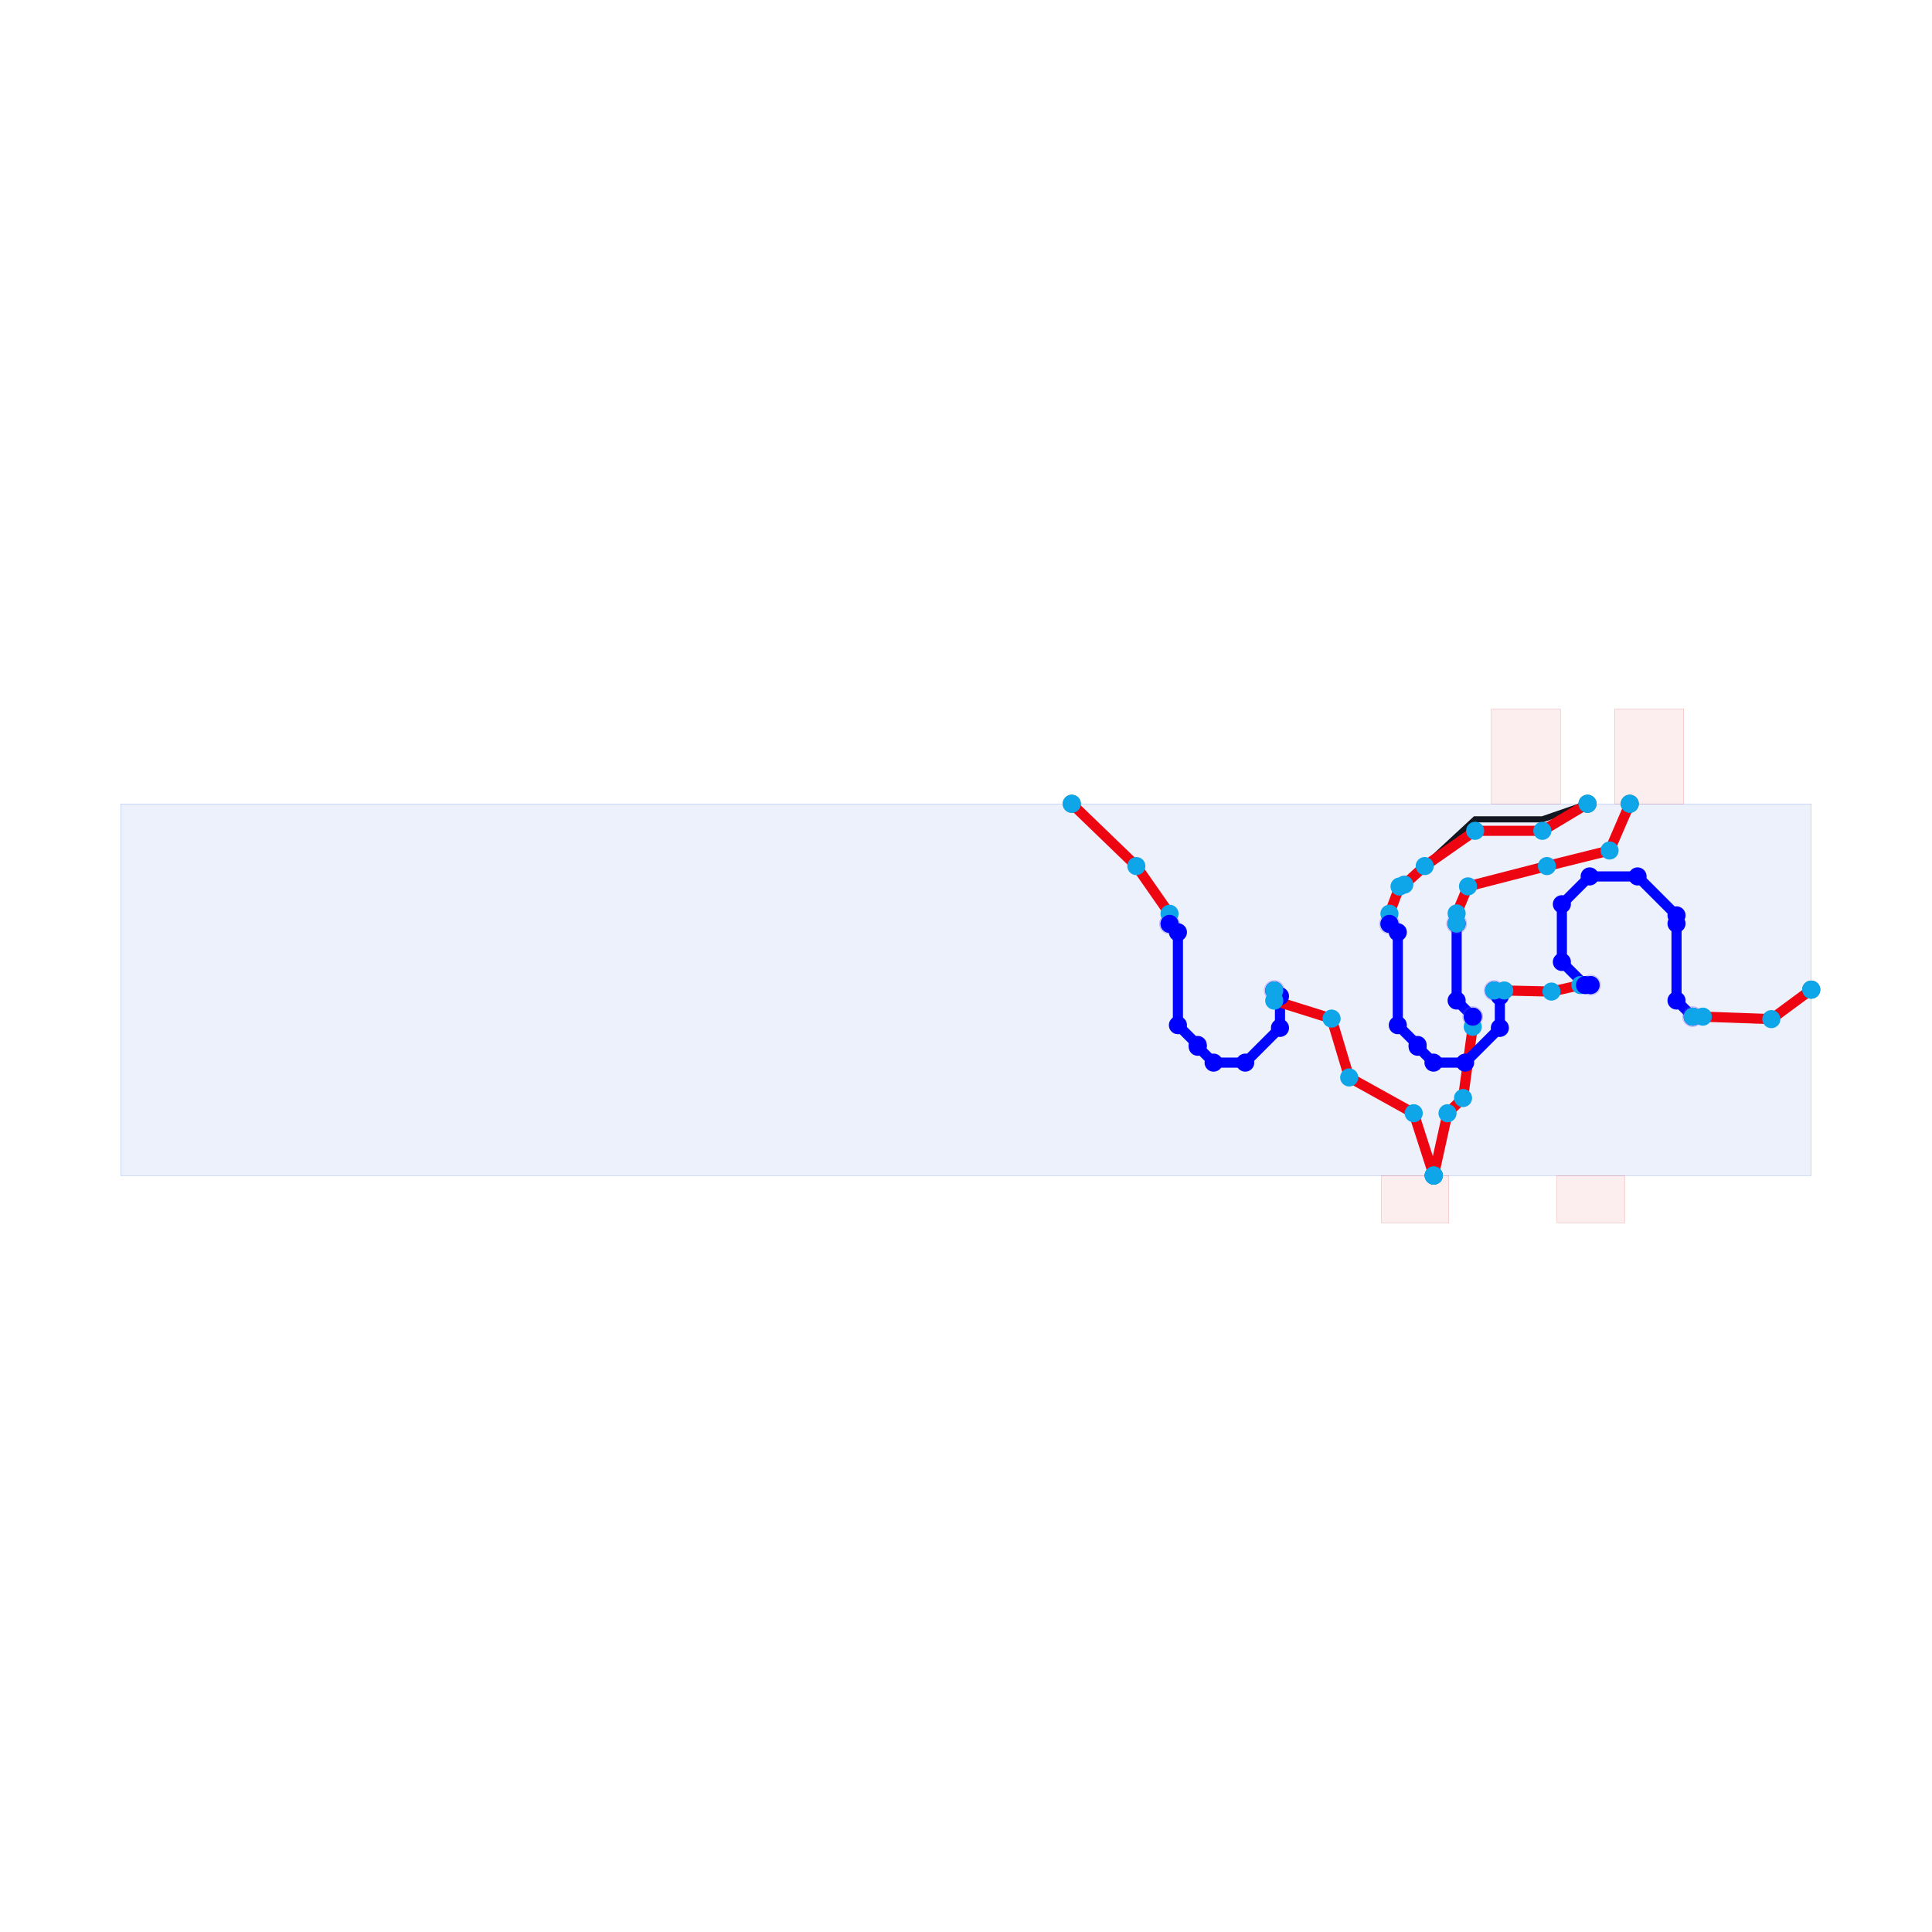
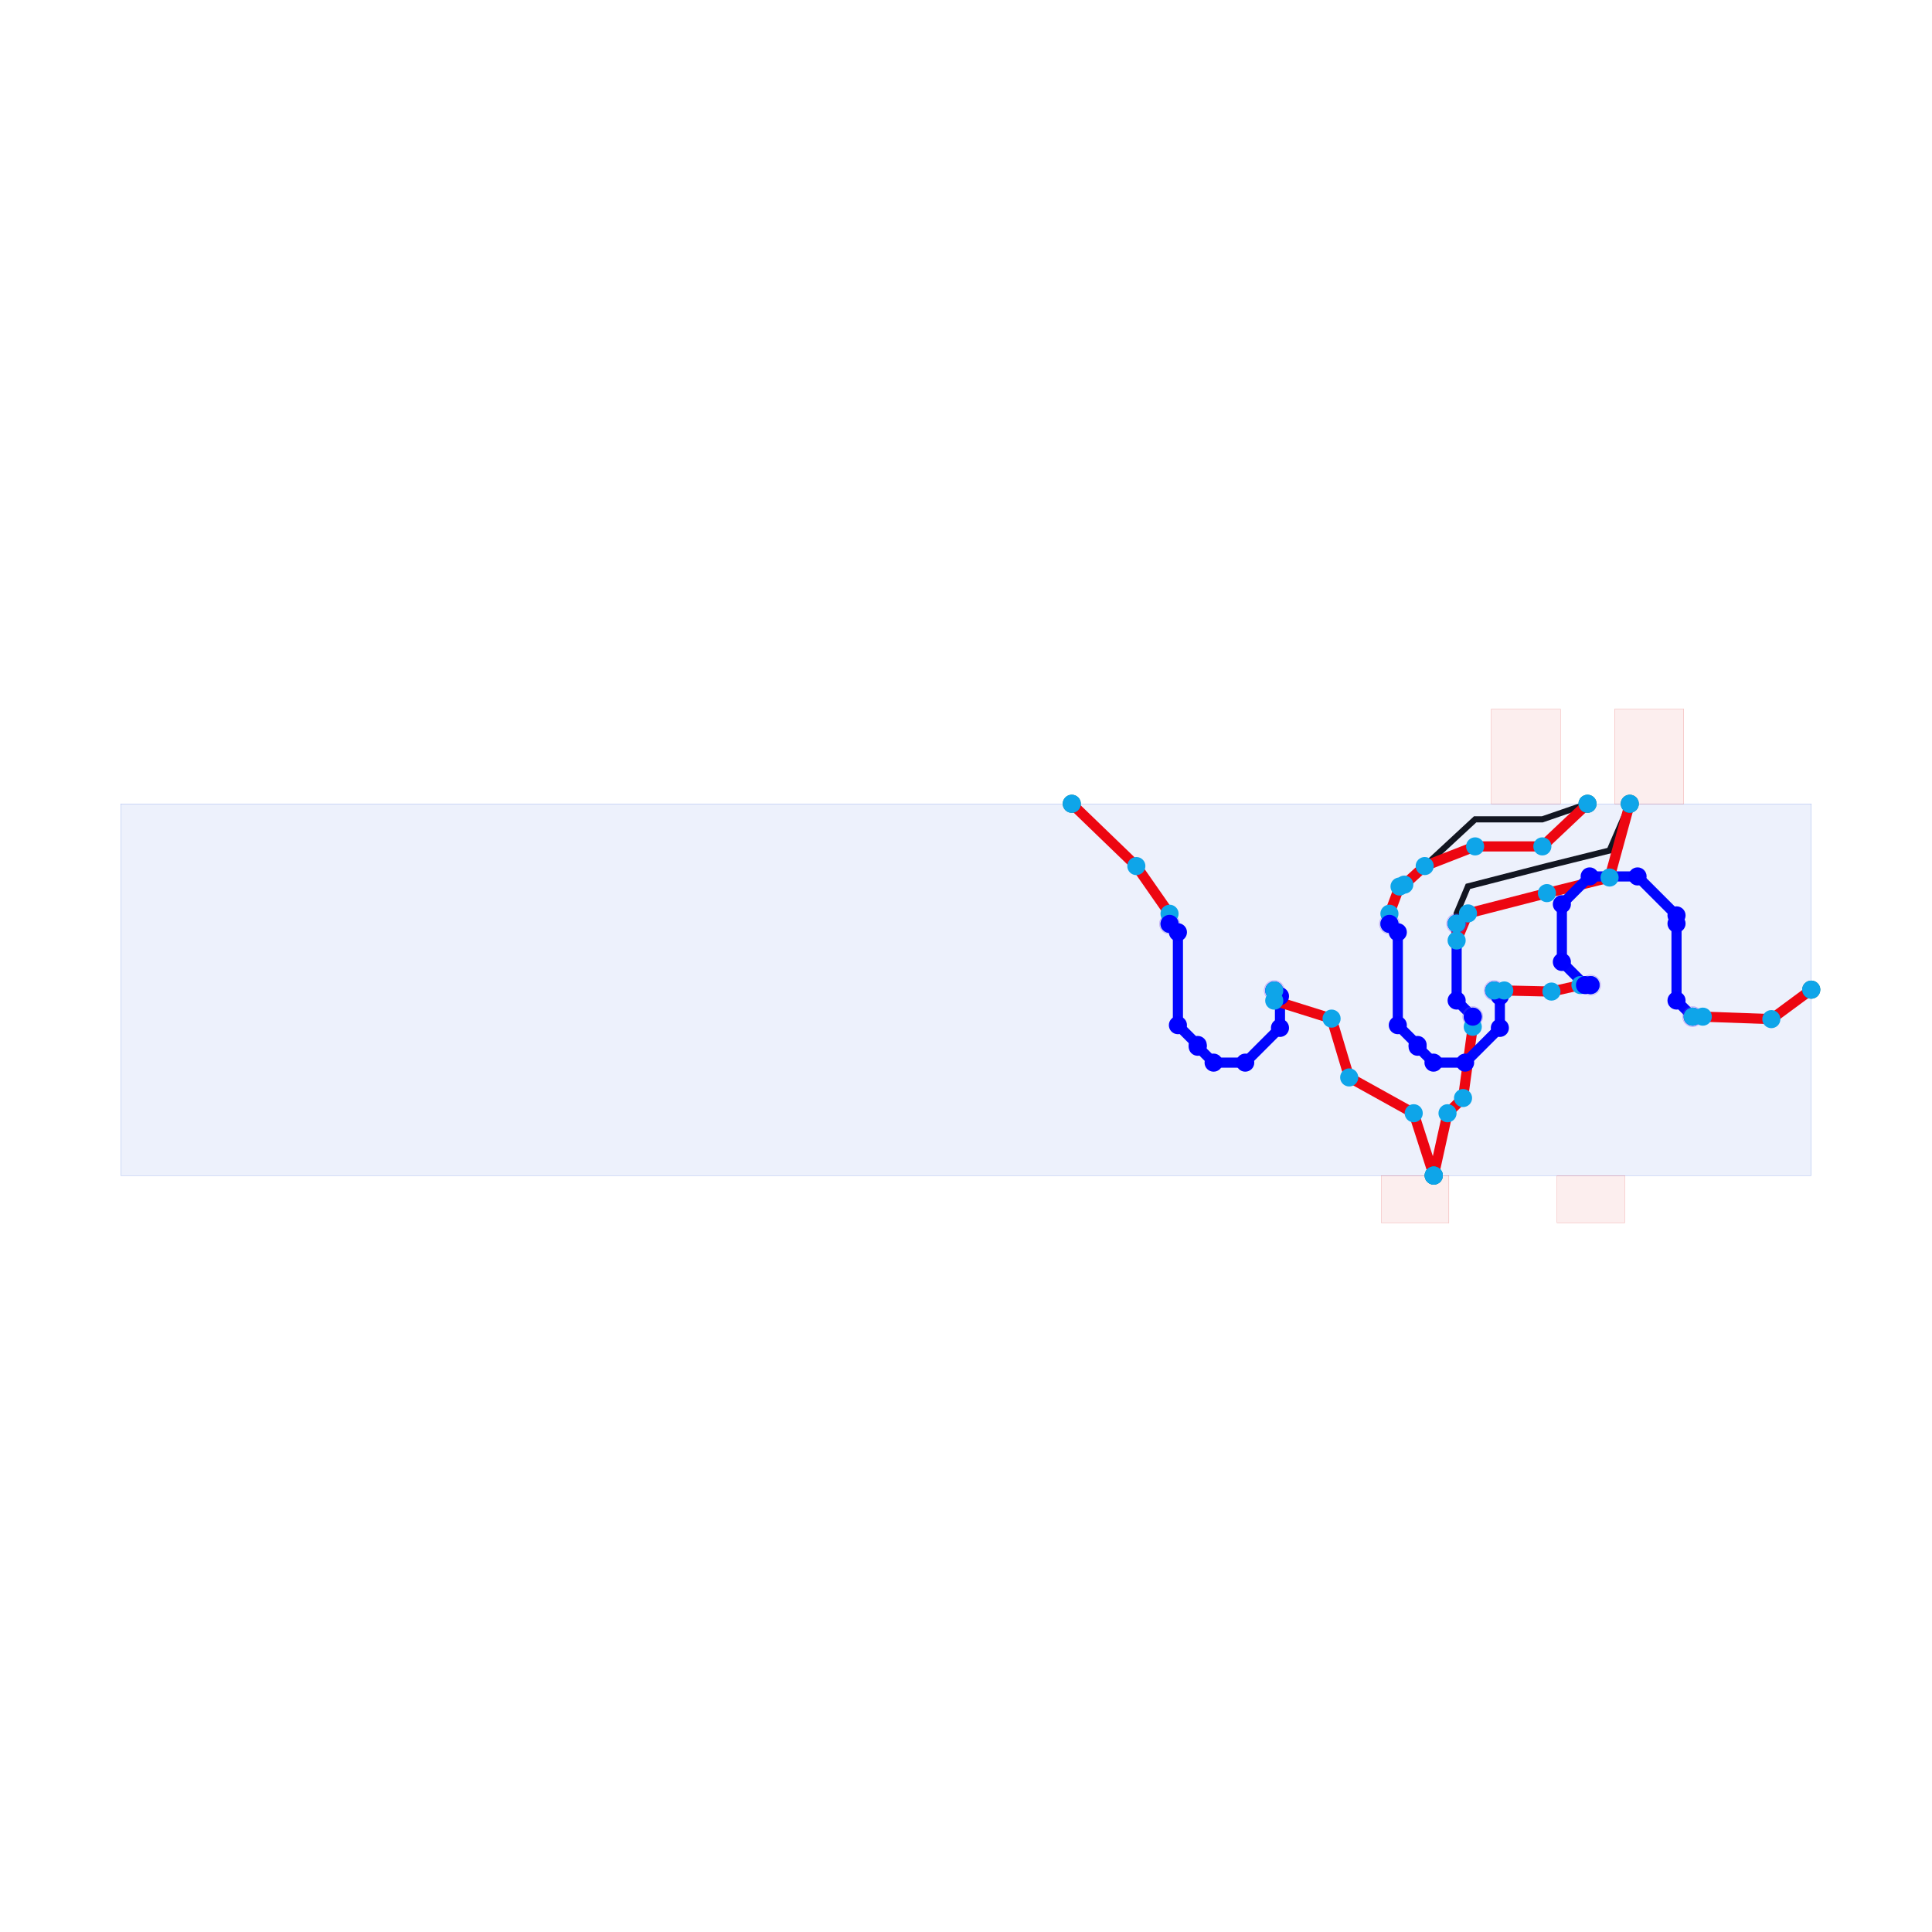
<svg xmlns="http://www.w3.org/2000/svg" width="640" height="640" viewBox="0 0 640 640">
  <rect width="100%" height="100%" fill="white" />
  <g>
    <polyline data-points="-8.879999999999999,-0.6999999999999993 -7.924901772727273,-1.621615999999999 -7.433696000000001,-2.3268299999999993 -7.433696000000001,-2.476829999999999" data-type="line" data-label="original:source_net_3_mst2" points="355.042,266.261 376.428,286.897 387.426,302.688 387.426,306.047" fill="none" stroke="#111111" stroke-width="2.015" />
  </g>
  <g>
    <polyline data-points="-7.433696000000001,-2.476829999999999 -7.433696000000001,-2.476829999999999 -7.3098410000000005,-2.6006849999999995 -7.3098410000000005,-3.9754009999999993 -7.016725000000001,-4.268516999999999 -7.016725000000001,-4.2946979999999995 -6.781825,-4.529597999999999 -6.313949000000001,-4.529597999999999 -5.799901000000001,-4.015549999999999 -5.799901000000001,-3.5469049999999993 -5.884591,-3.462214999999999" data-type="line" data-label="original:source_net_3_mst2" points="387.426,306.047 387.426,306.047 390.199,308.82 390.199,339.601 396.763,346.164 396.763,346.751 402.022,352.01 412.499,352.01 424.009,340.5 424.009,330.007 422.112,328.11" fill="none" stroke="#111111" stroke-width="2.015" />
  </g>
  <g>
    <polyline data-points="-5.884591,-3.462214999999999 -5.884591,-3.462214999999999 -5.884591,-3.612214999999999 -5.036552500000001,-3.878383999999999 -4.7757527500000005,-4.748496599999999 -3.821291113636364,-5.278383999999999 -3.525,-6.199999999999999" data-type="line" data-label="original:source_net_3_mst2" points="422.112,328.11 422.112,328.11 422.112,331.469 441.101,337.429 446.94,356.912 468.312,368.776 474.946,389.412" fill="none" stroke="#111111" stroke-width="2.015" />
  </g>
  <g>
    <polyline data-points="-3.525,-6.199999999999999 -3.3210709467650634,-5.278383999999999 -3.0916698750000013,-5.05343775 -2.947796000000001,-3.9994499999999995 -2.947796000000001,-3.849449999999999" data-type="line" data-label="original:source_net_1_mst0" points="474.946,389.412 479.512,368.776 484.649,363.74 487.87,340.14 487.87,336.781" fill="none" stroke="#111111" stroke-width="2.015" />
  </g>
  <g>
    <polyline data-points="-2.947796000000001,-3.849449999999999 -2.947796000000001,-3.849449999999999 -3.186370000000001,-3.6108759999999993 -3.186370000000001,-2.4724619999999993" data-type="line" data-label="original:source_net_1_mst0" points="487.87,336.781 487.87,336.781 482.528,331.439 482.528,305.949" fill="none" stroke="#111111" stroke-width="2.015" />
  </g>
  <g>
    <polyline data-points="-3.186370000000001,-2.4724619999999993 -3.186370000000001,-2.4724619999999993 -3.186370000000001,-2.3224619999999994 -3.0184467349088733,-1.9220379999999992 -1.85081465909091,-1.621615999999999 -0.9236363636363647,-1.391211999999999 -0.6250000000000001,-0.6999999999999993" data-type="line" data-label="original:source_net_1_mst0" points="482.528,305.949 482.528,305.949 482.528,302.59 486.288,293.624 512.433,286.897 533.193,281.738 539.88,266.261" fill="none" stroke="#111111" stroke-width="2.015" />
  </g>
  <g>
    <polyline data-points="-1.25,-0.6999999999999993 -1.9181818181818189,-0.9304039999999992 -2.912727272727273,-0.9304039999999992 -3.658635863636364,-1.621615999999999 -3.9607158262688764,-1.8963044999999994 -4.031048063692449,-1.9242224999999993 -4.1805910000000015,-2.3268299999999993 -4.1805910000000015,-2.476829999999999" data-type="line" data-label="original:source_net_0_mst2" points="525.886,266.261 510.924,271.42 488.655,271.42 471.954,286.897 465.19,293.048 463.615,293.673 460.267,302.688 460.267,306.047" fill="none" stroke="#111111" stroke-width="2.015" />
  </g>
  <g>
    <polyline data-points="-4.1805910000000015,-2.476829999999999 -4.1805910000000015,-2.476829999999999 -4.056736000000001,-2.6006849999999995 -4.056736000000001,-3.9754009999999993 -3.763620000000001,-4.268516999999999 -3.763620000000001,-4.2946979999999995 -3.528720000000001,-4.529597999999999 -3.0608440000000012,-4.529597999999999 -2.546796000000001,-4.015549999999999 -2.546796000000001,-3.5469049999999993 -2.631486000000001,-3.462214999999999" data-type="line" data-label="original:source_net_0_mst2" points="460.267,306.047 460.267,306.047 463.04,308.82 463.04,339.601 469.603,346.164 469.603,346.751 474.863,352.01 485.339,352.01 496.849,340.5 496.849,330.007 494.953,328.11" fill="none" stroke="#111111" stroke-width="2.015" />
  </g>
  <g>
    <polyline data-points="-2.631486000000001,-3.462214999999999 -2.631486000000001,-3.462214999999999 -2.481486000000001,-3.462214999999999 -1.783447500000001,-3.4783839999999993 -1.3546310000000001,-3.382293999999999 -1.2046310000000002,-3.3822939999999995" data-type="line" data-label="original:source_net_0_mst2" points="494.953,328.11 494.953,328.11 498.311,328.11 513.941,328.472 523.543,326.321 526.902,326.321" fill="none" stroke="#111111" stroke-width="2.015" />
  </g>
  <g>
    <polyline data-points="-1.2046310000000002,-3.3822939999999995 -1.2046310000000002,-3.3822939999999995 -1.2870760000000003,-3.3822939999999995 -1.6294860000000002,-3.0398839999999994 -1.6294860000000002,-2.186051999999999 -1.2182640000000002,-1.7748299999999992 -0.5096720000000002,-1.7748299999999992 0.06673499999999977,-2.3512369999999994 0.06673499999999977,-2.4724619999999993 0.06673499999999977,-3.6108759999999993 0.3053089999999998,-3.849449999999999" data-type="line" data-label="original:source_net_0_mst2" points="526.902,326.321 526.902,326.321 525.055,326.321 517.389,318.654 517.389,299.536 526.596,290.328 542.462,290.328 555.369,303.234 555.369,305.949 555.369,331.439 560.711,336.781" fill="none" stroke="#111111" stroke-width="2.015" />
  </g>
  <g>
    <polyline data-points="0.3053089999999998,-3.849449999999999 0.3053089999999998,-3.849449999999999 0.45530899999999974,-3.849449999999999 1.4696575000000003,-3.885837666666666 2.0600000000000023,-3.4499999999999993" data-type="line" data-label="original:source_net_0_mst2" points="560.711,336.781 560.711,336.781 564.069,336.781 586.782,337.596 600,327.837" fill="none" stroke="#111111" stroke-width="2.015" />
  </g>
  <g>
    <polyline data-points="-8.879999999999999,-0.6999999999999993 -7.924901772727273,-1.621615999999999 -7.433696000000001,-2.3268299999999993 -7.433696000000001,-2.476829999999999" data-type="line" data-label="source_net_3_mst2" points="355.042,266.261 376.428,286.897 387.426,302.688 387.426,306.047" fill="none" stroke="#FF0000" stroke-width="3.359" />
  </g>
  <g>
    <polyline data-points="-7.433696000000001,-2.476829999999999 -7.433696000000001,-2.476829999999999 -7.3098410000000005,-2.6006849999999995 -7.3098410000000005,-3.9754009999999993 -7.016725000000001,-4.268516999999999 -7.016725000000001,-4.2946979999999995 -6.781825,-4.529597999999999 -6.313949000000001,-4.529597999999999 -5.799901000000001,-4.015549999999999 -5.799901000000001,-3.5469049999999993 -5.884591,-3.462214999999999" data-type="line" data-label="source_net_3_mst2" points="387.426,306.047 387.426,306.047 390.199,308.82 390.199,339.601 396.763,346.164 396.763,346.751 402.022,352.01 412.499,352.01 424.009,340.5 424.009,330.007 422.112,328.11" fill="none" stroke="#0000FF" stroke-width="3.359" />
  </g>
  <g>
    <polyline data-points="-5.884591,-3.462214999999999 -5.884591,-3.462214999999999 -5.884591,-3.612214999999999 -5.036552500000001,-3.878383999999999 -4.7757527500000005,-4.748496599999999 -3.821291113636364,-5.278383999999999 -3.525,-6.199999999999999" data-type="line" data-label="source_net_3_mst2" points="422.112,328.11 422.112,328.11 422.112,331.469 441.101,337.429 446.94,356.912 468.312,368.776 474.946,389.412" fill="none" stroke="#FF0000" stroke-width="3.359" />
  </g>
  <g>
    <polyline data-points="-3.525,-6.199999999999999 -3.3210709467650634,-5.278383999999999 -3.0916698750000013,-5.05343775 -2.947796000000001,-3.9994499999999995 -2.947796000000001,-3.849449999999999" data-type="line" data-label="source_net_1_mst0" points="474.946,389.412 479.512,368.776 484.649,363.74 487.87,340.14 487.87,336.781" fill="none" stroke="#FF0000" stroke-width="3.359" />
  </g>
  <g>
    <polyline data-points="-2.947796000000001,-3.849449999999999 -2.947796000000001,-3.849449999999999 -3.186370000000001,-3.6108759999999993 -3.186370000000001,-2.4724619999999993" data-type="line" data-label="source_net_1_mst0" points="487.87,336.781 487.87,336.781 482.528,331.439 482.528,305.949" fill="none" stroke="#0000FF" stroke-width="3.359" />
  </g>
  <g>
-     <polyline data-points="-3.186370000000001,-2.4724619999999993 -3.186370000000001,-2.4724619999999993 -3.186370000000001,-2.3224619999999994 -3.0184467349088733,-1.9220379999999992 -1.85081465909091,-1.621615999999999 -0.9236363636363647,-1.391211999999999 -0.6250000000000001,-0.6999999999999993" data-type="line" data-label="source_net_1_mst0" points="482.528,305.949 482.528,305.949 482.528,302.59 486.288,293.624 512.433,286.897 533.193,281.738 539.88,266.261" fill="none" stroke="#FF0000" stroke-width="3.359" />
-   </g>
-   <g>
-     <polyline data-points="-1.25,-0.6999999999999993 -1.9181818181818189,-1.0999999999999992 -2.912727272727273,-1.0999999999999992 -3.658635863636364,-1.621615999999999 -3.9607158262688764,-1.8963044999999994 -4.031048063692449,-1.9242224999999993 -4.1805910000000015,-2.3268299999999993 -4.1805910000000015,-2.476829999999999" data-type="line" data-label="source_net_0_mst2" points="525.886,266.261 510.924,275.218 488.655,275.218 471.954,286.897 465.19,293.048 463.615,293.673 460.267,302.688 460.267,306.047" fill="none" stroke="#FF0000" stroke-width="3.359" />
+     <polyline data-points="-3.186370000000001,-2.4724619999999993 -3.186370000000001,-2.4724619999999993 -3.186370000000001,-2.7224619999999993 -3.0184467349088733,-2.322037999999999 -1.85081465909091,-2.021615999999999 -0.9236363636363647,-1.791211999999999 -0.6250000000000001,-0.6999999999999993" data-type="line" data-label="source_net_1_mst0" points="482.528,305.949 482.528,305.949 482.528,311.547 486.288,302.581 512.433,295.854 533.193,290.695 539.88,266.261" fill="none" stroke="#FF0000" stroke-width="3.359" />
+   </g>
+   <g>
+     <polyline data-points="-1.25,-0.6999999999999993 -1.9181818181818189,-1.3304039999999993 -2.912727272727273,-1.3304039999999993 -3.658635863636364,-1.621615999999999 -3.9607158262688764,-1.8963044999999994 -4.031048063692449,-1.9242224999999993 -4.1805910000000015,-2.3268299999999993 -4.1805910000000015,-2.476829999999999" data-type="line" data-label="source_net_0_mst2" points="525.886,266.261 510.924,280.377 488.655,280.377 471.954,286.897 465.19,293.048 463.615,293.673 460.267,302.688 460.267,306.047" fill="none" stroke="#FF0000" stroke-width="3.359" />
  </g>
  <g>
    <polyline data-points="-4.1805910000000015,-2.476829999999999 -4.1805910000000015,-2.476829999999999 -4.056736000000001,-2.6006849999999995 -4.056736000000001,-3.9754009999999993 -3.763620000000001,-4.268516999999999 -3.763620000000001,-4.2946979999999995 -3.528720000000001,-4.529597999999999 -3.0608440000000012,-4.529597999999999 -2.546796000000001,-4.015549999999999 -2.546796000000001,-3.5469049999999993 -2.631486000000001,-3.462214999999999" data-type="line" data-label="source_net_0_mst2" points="460.267,306.047 460.267,306.047 463.04,308.82 463.04,339.601 469.603,346.164 469.603,346.751 474.863,352.01 485.339,352.01 496.849,340.5 496.849,330.007 494.953,328.11" fill="none" stroke="#0000FF" stroke-width="3.359" />
  </g>
  <g>
    <polyline data-points="-2.631486000000001,-3.462214999999999 -2.631486000000001,-3.462214999999999 -2.481486000000001,-3.462214999999999 -1.783447500000001,-3.4783839999999993 -1.3546310000000001,-3.382293999999999 -1.2046310000000002,-3.3822939999999995" data-type="line" data-label="source_net_0_mst2" points="494.953,328.11 494.953,328.11 498.311,328.11 513.941,328.472 523.543,326.321 526.902,326.321" fill="none" stroke="#FF0000" stroke-width="3.359" />
  </g>
  <g>
    <polyline data-points="-1.2046310000000002,-3.3822939999999995 -1.2046310000000002,-3.3822939999999995 -1.2870760000000003,-3.3822939999999995 -1.6294860000000002,-3.0398839999999994 -1.6294860000000002,-2.186051999999999 -1.2182640000000002,-1.7748299999999992 -0.5096720000000002,-1.7748299999999992 0.06673499999999977,-2.3512369999999994 0.06673499999999977,-2.4724619999999993 0.06673499999999977,-3.6108759999999993 0.3053089999999998,-3.849449999999999" data-type="line" data-label="source_net_0_mst2" points="526.902,326.321 526.902,326.321 525.055,326.321 517.389,318.654 517.389,299.536 526.596,290.328 542.462,290.328 555.369,303.234 555.369,305.949 555.369,331.439 560.711,336.781" fill="none" stroke="#0000FF" stroke-width="3.359" />
  </g>
  <g>
    <polyline data-points="0.3053089999999998,-3.849449999999999 0.3053089999999998,-3.849449999999999 0.45530899999999974,-3.849449999999999 1.4696575000000003,-3.885837666666666 2.0600000000000023,-3.4499999999999993" data-type="line" data-label="source_net_0_mst2" points="560.711,336.781 560.711,336.781 564.069,336.781 586.782,337.596 600,327.837" fill="none" stroke="#FF0000" stroke-width="3.359" />
  </g>
  <g>
    <rect data-type="rect" data-label="cmn_2" data-x="-10.444999999999999" data-y="-3.4499999999999993" x="40" y="266.261" width="560" height="123.151" fill="rgba(29, 78, 216, 0.08)" stroke="#1d4ed8" stroke-width="0.045" />
  </g>
  <g>
    <rect data-type="rect" data-label="obstacle:rect:0" data-x="-0.3375" data-y="0" x="534.842" y="234.914" width="22.951" height="31.347" fill="rgba(220, 38, 38, 0.08)" stroke="#dc2626" stroke-width="0.045" />
  </g>
  <g>
    <rect data-type="rect" data-label="obstacle:rect:1" data-x="-1.2" data-y="-6.55" x="515.81" y="389.412" width="22.391" height="15.674" fill="rgba(220, 38, 38, 0.08)" stroke="#dc2626" stroke-width="0.045" />
  </g>
  <g>
    <rect data-type="rect" data-label="obstacle:rect:2" data-x="-3.8" data-y="-6.55" x="457.593" y="389.412" width="22.391" height="15.674" fill="rgba(220, 38, 38, 0.08)" stroke="#dc2626" stroke-width="0.045" />
  </g>
  <g>
    <rect data-type="rect" data-label="obstacle:rect:3" data-x="-2.1625" data-y="0" x="493.978" y="234.914" width="22.951" height="31.347" fill="rgba(220, 38, 38, 0.08)" stroke="#dc2626" stroke-width="0.045" />
  </g>
  <circle data-type="circle" data-label="" data-x="-7.433696000000001" data-y="-2.476829999999999" cx="387.426" cy="306.047" r="3.359" fill="rgba(124, 58, 237, 0.2)" stroke="#7c3aed" stroke-width="0.045" />
  <circle data-type="circle" data-label="" data-x="-5.884591" data-y="-3.462214999999999" cx="422.112" cy="328.11" r="3.359" fill="rgba(124, 58, 237, 0.2)" stroke="#7c3aed" stroke-width="0.045" />
  <circle data-type="circle" data-label="" data-x="-2.947796000000001" data-y="-3.849449999999999" cx="487.87" cy="336.781" r="3.359" fill="rgba(124, 58, 237, 0.2)" stroke="#7c3aed" stroke-width="0.045" />
  <circle data-type="circle" data-label="" data-x="-3.186370000000001" data-y="-2.4724619999999993" cx="482.528" cy="305.949" r="3.359" fill="rgba(124, 58, 237, 0.2)" stroke="#7c3aed" stroke-width="0.045" />
  <circle data-type="circle" data-label="" data-x="-4.1805910000000015" data-y="-2.476829999999999" cx="460.267" cy="306.047" r="3.359" fill="rgba(124, 58, 237, 0.2)" stroke="#7c3aed" stroke-width="0.045" />
  <circle data-type="circle" data-label="" data-x="-2.631486000000001" data-y="-3.462214999999999" cx="494.953" cy="328.11" r="3.359" fill="rgba(124, 58, 237, 0.2)" stroke="#7c3aed" stroke-width="0.045" />
  <circle data-type="circle" data-label="" data-x="-1.2046310000000002" data-y="-3.3822939999999995" cx="526.902" cy="326.321" r="3.359" fill="rgba(124, 58, 237, 0.2)" stroke="#7c3aed" stroke-width="0.045" />
  <circle data-type="circle" data-label="" data-x="0.3053089999999998" data-y="-3.849449999999999" cx="560.711" cy="336.781" r="3.359" fill="rgba(124, 58, 237, 0.2)" stroke="#7c3aed" stroke-width="0.045" />
  <g>
    <circle data-type="point" data-label="source_net_3_mst2" data-x="-8.879999999999999" data-y="-0.6999999999999993" cx="355.042" cy="266.261" r="3" fill="#0f766e" />
  </g>
  <g>
    <circle data-type="point" data-label="source_net_3_mst2" data-x="-3.525" data-y="-6.199999999999999" cx="474.946" cy="389.412" r="3" fill="#0f766e" />
  </g>
  <g>
    <circle data-type="point" data-label="source_net_1_mst0" data-x="-3.525" data-y="-6.199999999999999" cx="474.946" cy="389.412" r="3" fill="#0f766e" />
  </g>
  <g>
    <circle data-type="point" data-label="source_net_1_mst0" data-x="-0.625" data-y="-0.6999999999999996" cx="539.88" cy="266.261" r="3" fill="#0f766e" />
  </g>
  <g>
    <circle data-type="point" data-label="source_net_0_mst2" data-x="-1.25" data-y="-0.6999999999999993" cx="525.886" cy="266.261" r="3" fill="#0f766e" />
  </g>
  <g>
    <circle data-type="point" data-label="source_net_0_mst2" data-x="2.0599999999999987" data-y="-3.4499999999999993" cx="600" cy="327.837" r="3" fill="#0f766e" />
  </g>
  <g>
    <circle data-type="point" data-label="" data-x="-8.879999999999999" data-y="-0.6999999999999993" cx="355.042" cy="266.261" r="3" fill="#0ea5e9" />
  </g>
  <g>
    <circle data-type="point" data-label="" data-x="-7.924901772727273" data-y="-1.621615999999999" cx="376.428" cy="286.897" r="3" fill="#0ea5e9" />
  </g>
  <g>
    <circle data-type="point" data-label="" data-x="-7.433696000000001" data-y="-2.3268299999999993" cx="387.426" cy="302.688" r="3" fill="#0ea5e9" />
  </g>
  <g>
    <circle data-type="point" data-label="" data-x="-7.433696000000001" data-y="-2.476829999999999" cx="387.426" cy="306.047" r="3" fill="#0ea5e9" />
  </g>
  <g>
    <circle data-type="point" data-label="" data-x="-7.433696000000001" data-y="-2.476829999999999" cx="387.426" cy="306.047" r="3" fill="#0000FF" />
  </g>
  <g>
    <circle data-type="point" data-label="" data-x="-7.3098410000000005" data-y="-2.6006849999999995" cx="390.199" cy="308.82" r="3" fill="#0000FF" />
  </g>
  <g>
    <circle data-type="point" data-label="" data-x="-7.3098410000000005" data-y="-3.9754009999999993" cx="390.199" cy="339.601" r="3" fill="#0000FF" />
  </g>
  <g>
    <circle data-type="point" data-label="" data-x="-7.016725000000001" data-y="-4.268516999999999" cx="396.763" cy="346.164" r="3" fill="#0000FF" />
  </g>
  <g>
    <circle data-type="point" data-label="" data-x="-7.016725000000001" data-y="-4.2946979999999995" cx="396.763" cy="346.751" r="3" fill="#0000FF" />
  </g>
  <g>
    <circle data-type="point" data-label="" data-x="-6.781825" data-y="-4.529597999999999" cx="402.022" cy="352.01" r="3" fill="#0000FF" />
  </g>
  <g>
    <circle data-type="point" data-label="" data-x="-6.313949000000001" data-y="-4.529597999999999" cx="412.499" cy="352.01" r="3" fill="#0000FF" />
  </g>
  <g>
    <circle data-type="point" data-label="" data-x="-5.799901000000001" data-y="-4.015549999999999" cx="424.009" cy="340.5" r="3" fill="#0000FF" />
  </g>
  <g>
    <circle data-type="point" data-label="" data-x="-5.799901000000001" data-y="-3.5469049999999993" cx="424.009" cy="330.007" r="3" fill="#0000FF" />
  </g>
  <g>
    <circle data-type="point" data-label="" data-x="-5.884591" data-y="-3.462214999999999" cx="422.112" cy="328.11" r="3" fill="#0000FF" />
  </g>
  <g>
    <circle data-type="point" data-label="" data-x="-5.884591" data-y="-3.462214999999999" cx="422.112" cy="328.11" r="3" fill="#0ea5e9" />
  </g>
  <g>
    <circle data-type="point" data-label="" data-x="-5.884591" data-y="-3.612214999999999" cx="422.112" cy="331.469" r="3" fill="#0ea5e9" />
  </g>
  <g>
    <circle data-type="point" data-label="" data-x="-5.036552500000001" data-y="-3.878383999999999" cx="441.101" cy="337.429" r="3" fill="#0ea5e9" />
  </g>
  <g>
    <circle data-type="point" data-label="" data-x="-4.7757527500000005" data-y="-4.748496599999999" cx="446.94" cy="356.912" r="3" fill="#0ea5e9" />
  </g>
  <g>
    <circle data-type="point" data-label="" data-x="-3.821291113636364" data-y="-5.278383999999999" cx="468.312" cy="368.776" r="3" fill="#0ea5e9" />
  </g>
  <g>
    <circle data-type="point" data-label="" data-x="-3.525" data-y="-6.199999999999999" cx="474.946" cy="389.412" r="3" fill="#0ea5e9" />
  </g>
  <g>
    <circle data-type="point" data-label="" data-x="-3.525" data-y="-6.199999999999999" cx="474.946" cy="389.412" r="3" fill="#0ea5e9" />
  </g>
  <g>
    <circle data-type="point" data-label="" data-x="-3.3210709467650634" data-y="-5.278383999999999" cx="479.512" cy="368.776" r="3" fill="#0ea5e9" />
  </g>
  <g>
    <circle data-type="point" data-label="" data-x="-3.0916698750000013" data-y="-5.05343775" cx="484.649" cy="363.74" r="3" fill="#0ea5e9" />
  </g>
  <g>
    <circle data-type="point" data-label="" data-x="-2.947796000000001" data-y="-3.9994499999999995" cx="487.87" cy="340.14" r="3" fill="#0ea5e9" />
  </g>
  <g>
    <circle data-type="point" data-label="" data-x="-2.947796000000001" data-y="-3.849449999999999" cx="487.87" cy="336.781" r="3" fill="#0ea5e9" />
  </g>
  <g>
    <circle data-type="point" data-label="" data-x="-2.947796000000001" data-y="-3.849449999999999" cx="487.87" cy="336.781" r="3" fill="#0000FF" />
  </g>
  <g>
    <circle data-type="point" data-label="" data-x="-3.186370000000001" data-y="-3.6108759999999993" cx="482.528" cy="331.439" r="3" fill="#0000FF" />
  </g>
  <g>
    <circle data-type="point" data-label="" data-x="-3.186370000000001" data-y="-2.4724619999999993" cx="482.528" cy="305.949" r="3" fill="#0000FF" />
  </g>
  <g>
    <circle data-type="point" data-label="" data-x="-3.186370000000001" data-y="-2.4724619999999993" cx="482.528" cy="305.949" r="3" fill="#0ea5e9" />
  </g>
  <g>
-     <circle data-type="point" data-label="" data-x="-3.186370000000001" data-y="-2.3224619999999994" cx="482.528" cy="302.59" r="3" fill="#0ea5e9" />
-   </g>
-   <g>
-     <circle data-type="point" data-label="" data-x="-3.0184467349088733" data-y="-1.9220379999999992" cx="486.288" cy="293.624" r="3" fill="#0ea5e9" />
-   </g>
-   <g>
-     <circle data-type="point" data-label="" data-x="-1.85081465909091" data-y="-1.621615999999999" cx="512.433" cy="286.897" r="3" fill="#0ea5e9" />
-   </g>
-   <g>
-     <circle data-type="point" data-label="" data-x="-0.9236363636363647" data-y="-1.391211999999999" cx="533.193" cy="281.738" r="3" fill="#0ea5e9" />
+     <circle data-type="point" data-label="" data-x="-3.186370000000001" data-y="-2.7224619999999993" cx="482.528" cy="311.547" r="3" fill="#0ea5e9" />
+   </g>
+   <g>
+     <circle data-type="point" data-label="" data-x="-3.0184467349088733" data-y="-2.322037999999999" cx="486.288" cy="302.581" r="3" fill="#0ea5e9" />
+   </g>
+   <g>
+     <circle data-type="point" data-label="" data-x="-1.85081465909091" data-y="-2.021615999999999" cx="512.433" cy="295.854" r="3" fill="#0ea5e9" />
+   </g>
+   <g>
+     <circle data-type="point" data-label="" data-x="-0.9236363636363647" data-y="-1.791211999999999" cx="533.193" cy="290.695" r="3" fill="#0ea5e9" />
  </g>
  <g>
    <circle data-type="point" data-label="" data-x="-0.6250000000000001" data-y="-0.6999999999999993" cx="539.88" cy="266.261" r="3" fill="#0ea5e9" />
  </g>
  <g>
    <circle data-type="point" data-label="" data-x="-1.25" data-y="-0.6999999999999993" cx="525.886" cy="266.261" r="3" fill="#0ea5e9" />
  </g>
  <g>
-     <circle data-type="point" data-label="" data-x="-1.9181818181818189" data-y="-1.0999999999999992" cx="510.924" cy="275.218" r="3" fill="#0ea5e9" />
-   </g>
-   <g>
-     <circle data-type="point" data-label="" data-x="-2.912727272727273" data-y="-1.0999999999999992" cx="488.655" cy="275.218" r="3" fill="#0ea5e9" />
+     <circle data-type="point" data-label="" data-x="-1.9181818181818189" data-y="-1.3304039999999993" cx="510.924" cy="280.377" r="3" fill="#0ea5e9" />
+   </g>
+   <g>
+     <circle data-type="point" data-label="" data-x="-2.912727272727273" data-y="-1.3304039999999993" cx="488.655" cy="280.377" r="3" fill="#0ea5e9" />
  </g>
  <g>
    <circle data-type="point" data-label="" data-x="-3.658635863636364" data-y="-1.621615999999999" cx="471.954" cy="286.897" r="3" fill="#0ea5e9" />
  </g>
  <g>
    <circle data-type="point" data-label="" data-x="-3.9607158262688764" data-y="-1.8963044999999994" cx="465.19" cy="293.048" r="3" fill="#0ea5e9" />
  </g>
  <g>
    <circle data-type="point" data-label="" data-x="-4.031048063692449" data-y="-1.9242224999999993" cx="463.615" cy="293.673" r="3" fill="#0ea5e9" />
  </g>
  <g>
    <circle data-type="point" data-label="" data-x="-4.1805910000000015" data-y="-2.3268299999999993" cx="460.267" cy="302.688" r="3" fill="#0ea5e9" />
  </g>
  <g>
    <circle data-type="point" data-label="" data-x="-4.1805910000000015" data-y="-2.476829999999999" cx="460.267" cy="306.047" r="3" fill="#0ea5e9" />
  </g>
  <g>
    <circle data-type="point" data-label="" data-x="-4.1805910000000015" data-y="-2.476829999999999" cx="460.267" cy="306.047" r="3" fill="#0000FF" />
  </g>
  <g>
    <circle data-type="point" data-label="" data-x="-4.056736000000001" data-y="-2.6006849999999995" cx="463.04" cy="308.82" r="3" fill="#0000FF" />
  </g>
  <g>
    <circle data-type="point" data-label="" data-x="-4.056736000000001" data-y="-3.9754009999999993" cx="463.04" cy="339.601" r="3" fill="#0000FF" />
  </g>
  <g>
    <circle data-type="point" data-label="" data-x="-3.763620000000001" data-y="-4.268516999999999" cx="469.603" cy="346.164" r="3" fill="#0000FF" />
  </g>
  <g>
    <circle data-type="point" data-label="" data-x="-3.763620000000001" data-y="-4.2946979999999995" cx="469.603" cy="346.751" r="3" fill="#0000FF" />
  </g>
  <g>
    <circle data-type="point" data-label="" data-x="-3.528720000000001" data-y="-4.529597999999999" cx="474.863" cy="352.01" r="3" fill="#0000FF" />
  </g>
  <g>
    <circle data-type="point" data-label="" data-x="-3.0608440000000012" data-y="-4.529597999999999" cx="485.339" cy="352.01" r="3" fill="#0000FF" />
  </g>
  <g>
    <circle data-type="point" data-label="" data-x="-2.546796000000001" data-y="-4.015549999999999" cx="496.849" cy="340.5" r="3" fill="#0000FF" />
  </g>
  <g>
    <circle data-type="point" data-label="" data-x="-2.546796000000001" data-y="-3.5469049999999993" cx="496.849" cy="330.007" r="3" fill="#0000FF" />
  </g>
  <g>
    <circle data-type="point" data-label="" data-x="-2.631486000000001" data-y="-3.462214999999999" cx="494.953" cy="328.11" r="3" fill="#0000FF" />
  </g>
  <g>
    <circle data-type="point" data-label="" data-x="-2.631486000000001" data-y="-3.462214999999999" cx="494.953" cy="328.11" r="3" fill="#0ea5e9" />
  </g>
  <g>
    <circle data-type="point" data-label="" data-x="-2.481486000000001" data-y="-3.462214999999999" cx="498.311" cy="328.11" r="3" fill="#0ea5e9" />
  </g>
  <g>
    <circle data-type="point" data-label="" data-x="-1.783447500000001" data-y="-3.4783839999999993" cx="513.941" cy="328.472" r="3" fill="#0ea5e9" />
  </g>
  <g>
    <circle data-type="point" data-label="" data-x="-1.3546310000000001" data-y="-3.382293999999999" cx="523.543" cy="326.321" r="3" fill="#0ea5e9" />
  </g>
  <g>
    <circle data-type="point" data-label="" data-x="-1.2046310000000002" data-y="-3.3822939999999995" cx="526.902" cy="326.321" r="3" fill="#0ea5e9" />
  </g>
  <g>
    <circle data-type="point" data-label="" data-x="-1.2046310000000002" data-y="-3.3822939999999995" cx="526.902" cy="326.321" r="3" fill="#0000FF" />
  </g>
  <g>
    <circle data-type="point" data-label="" data-x="-1.2870760000000003" data-y="-3.3822939999999995" cx="525.055" cy="326.321" r="3" fill="#0000FF" />
  </g>
  <g>
    <circle data-type="point" data-label="" data-x="-1.6294860000000002" data-y="-3.0398839999999994" cx="517.389" cy="318.654" r="3" fill="#0000FF" />
  </g>
  <g>
    <circle data-type="point" data-label="" data-x="-1.6294860000000002" data-y="-2.186051999999999" cx="517.389" cy="299.536" r="3" fill="#0000FF" />
  </g>
  <g>
    <circle data-type="point" data-label="" data-x="-1.2182640000000002" data-y="-1.7748299999999992" cx="526.596" cy="290.328" r="3" fill="#0000FF" />
  </g>
  <g>
    <circle data-type="point" data-label="" data-x="-0.5096720000000002" data-y="-1.7748299999999992" cx="542.462" cy="290.328" r="3" fill="#0000FF" />
  </g>
  <g>
    <circle data-type="point" data-label="" data-x="0.06673499999999977" data-y="-2.3512369999999994" cx="555.369" cy="303.234" r="3" fill="#0000FF" />
  </g>
  <g>
    <circle data-type="point" data-label="" data-x="0.06673499999999977" data-y="-2.4724619999999993" cx="555.369" cy="305.949" r="3" fill="#0000FF" />
  </g>
  <g>
    <circle data-type="point" data-label="" data-x="0.06673499999999977" data-y="-3.6108759999999993" cx="555.369" cy="331.439" r="3" fill="#0000FF" />
  </g>
  <g>
    <circle data-type="point" data-label="" data-x="0.3053089999999998" data-y="-3.849449999999999" cx="560.711" cy="336.781" r="3" fill="#0000FF" />
  </g>
  <g>
    <circle data-type="point" data-label="" data-x="0.3053089999999998" data-y="-3.849449999999999" cx="560.711" cy="336.781" r="3" fill="#0ea5e9" />
  </g>
  <g>
    <circle data-type="point" data-label="" data-x="0.45530899999999974" data-y="-3.849449999999999" cx="564.069" cy="336.781" r="3" fill="#0ea5e9" />
  </g>
  <g>
    <circle data-type="point" data-label="" data-x="1.4696575000000003" data-y="-3.885837666666666" cx="586.782" cy="337.596" r="3" fill="#0ea5e9" />
  </g>
  <g>
    <circle data-type="point" data-label="" data-x="2.0600000000000023" data-y="-3.4499999999999993" cx="600" cy="327.837" r="3" fill="#0ea5e9" />
  </g>
  <g id="crosshair" style="display: none">
    <line id="crosshair-h" y1="0" y2="640" stroke="#666" stroke-width="0.5" />
    <line id="crosshair-v" x1="0" x2="640" stroke="#666" stroke-width="0.5" />
    <text id="coordinates" font-family="monospace" font-size="12" fill="#666" />
  </g>
</svg>
